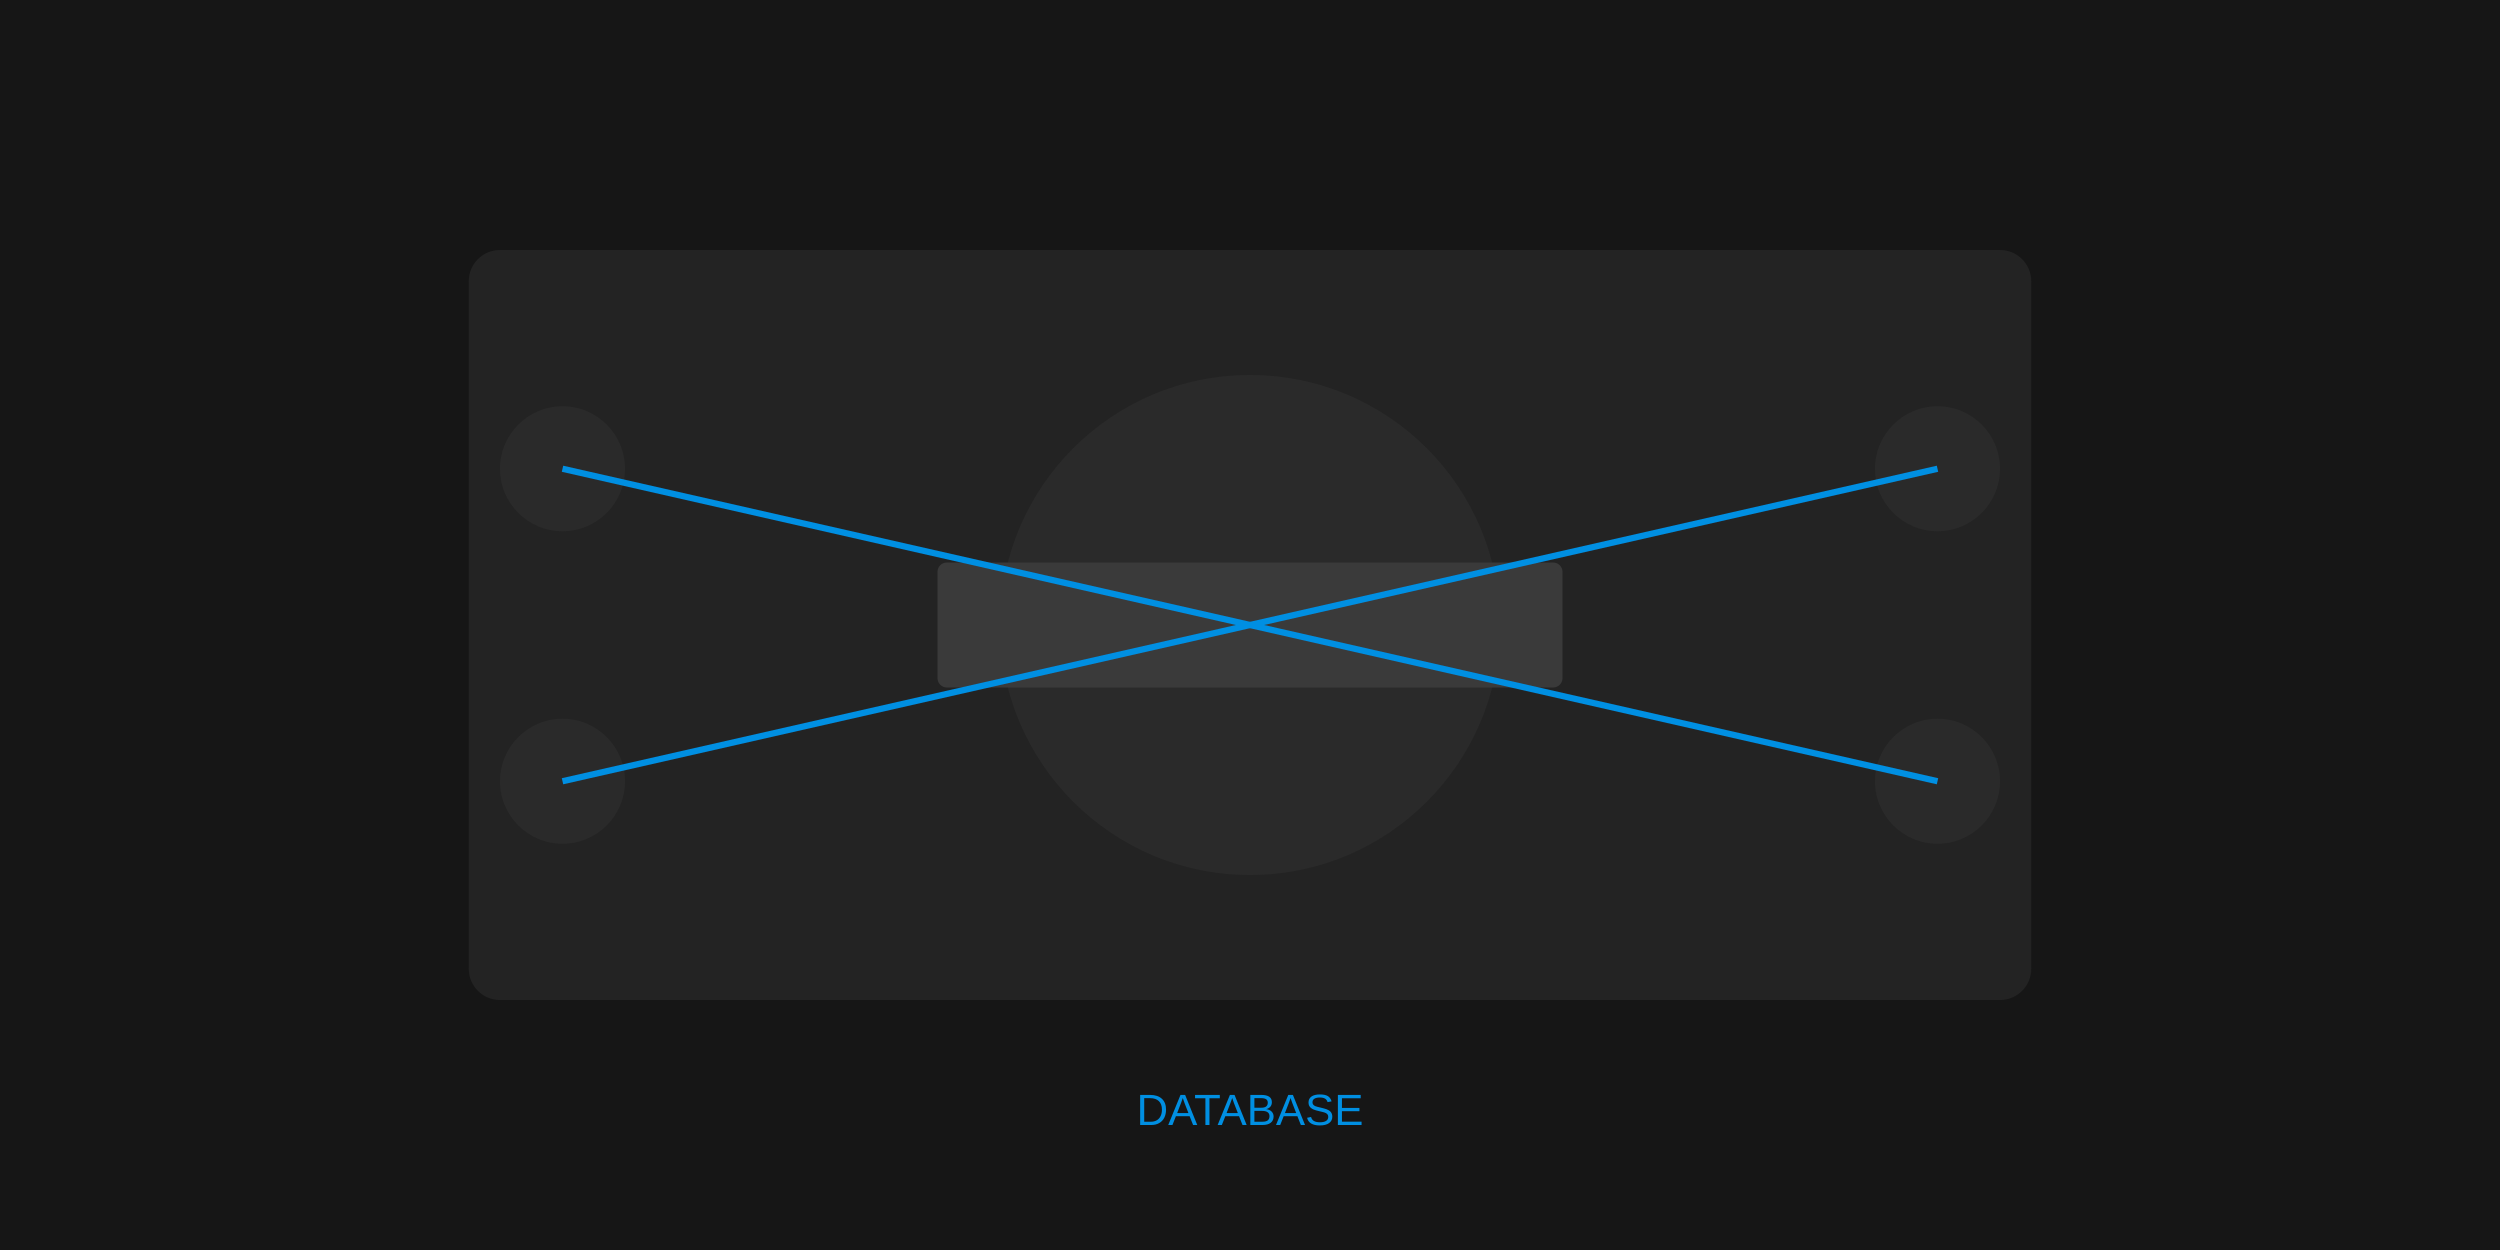
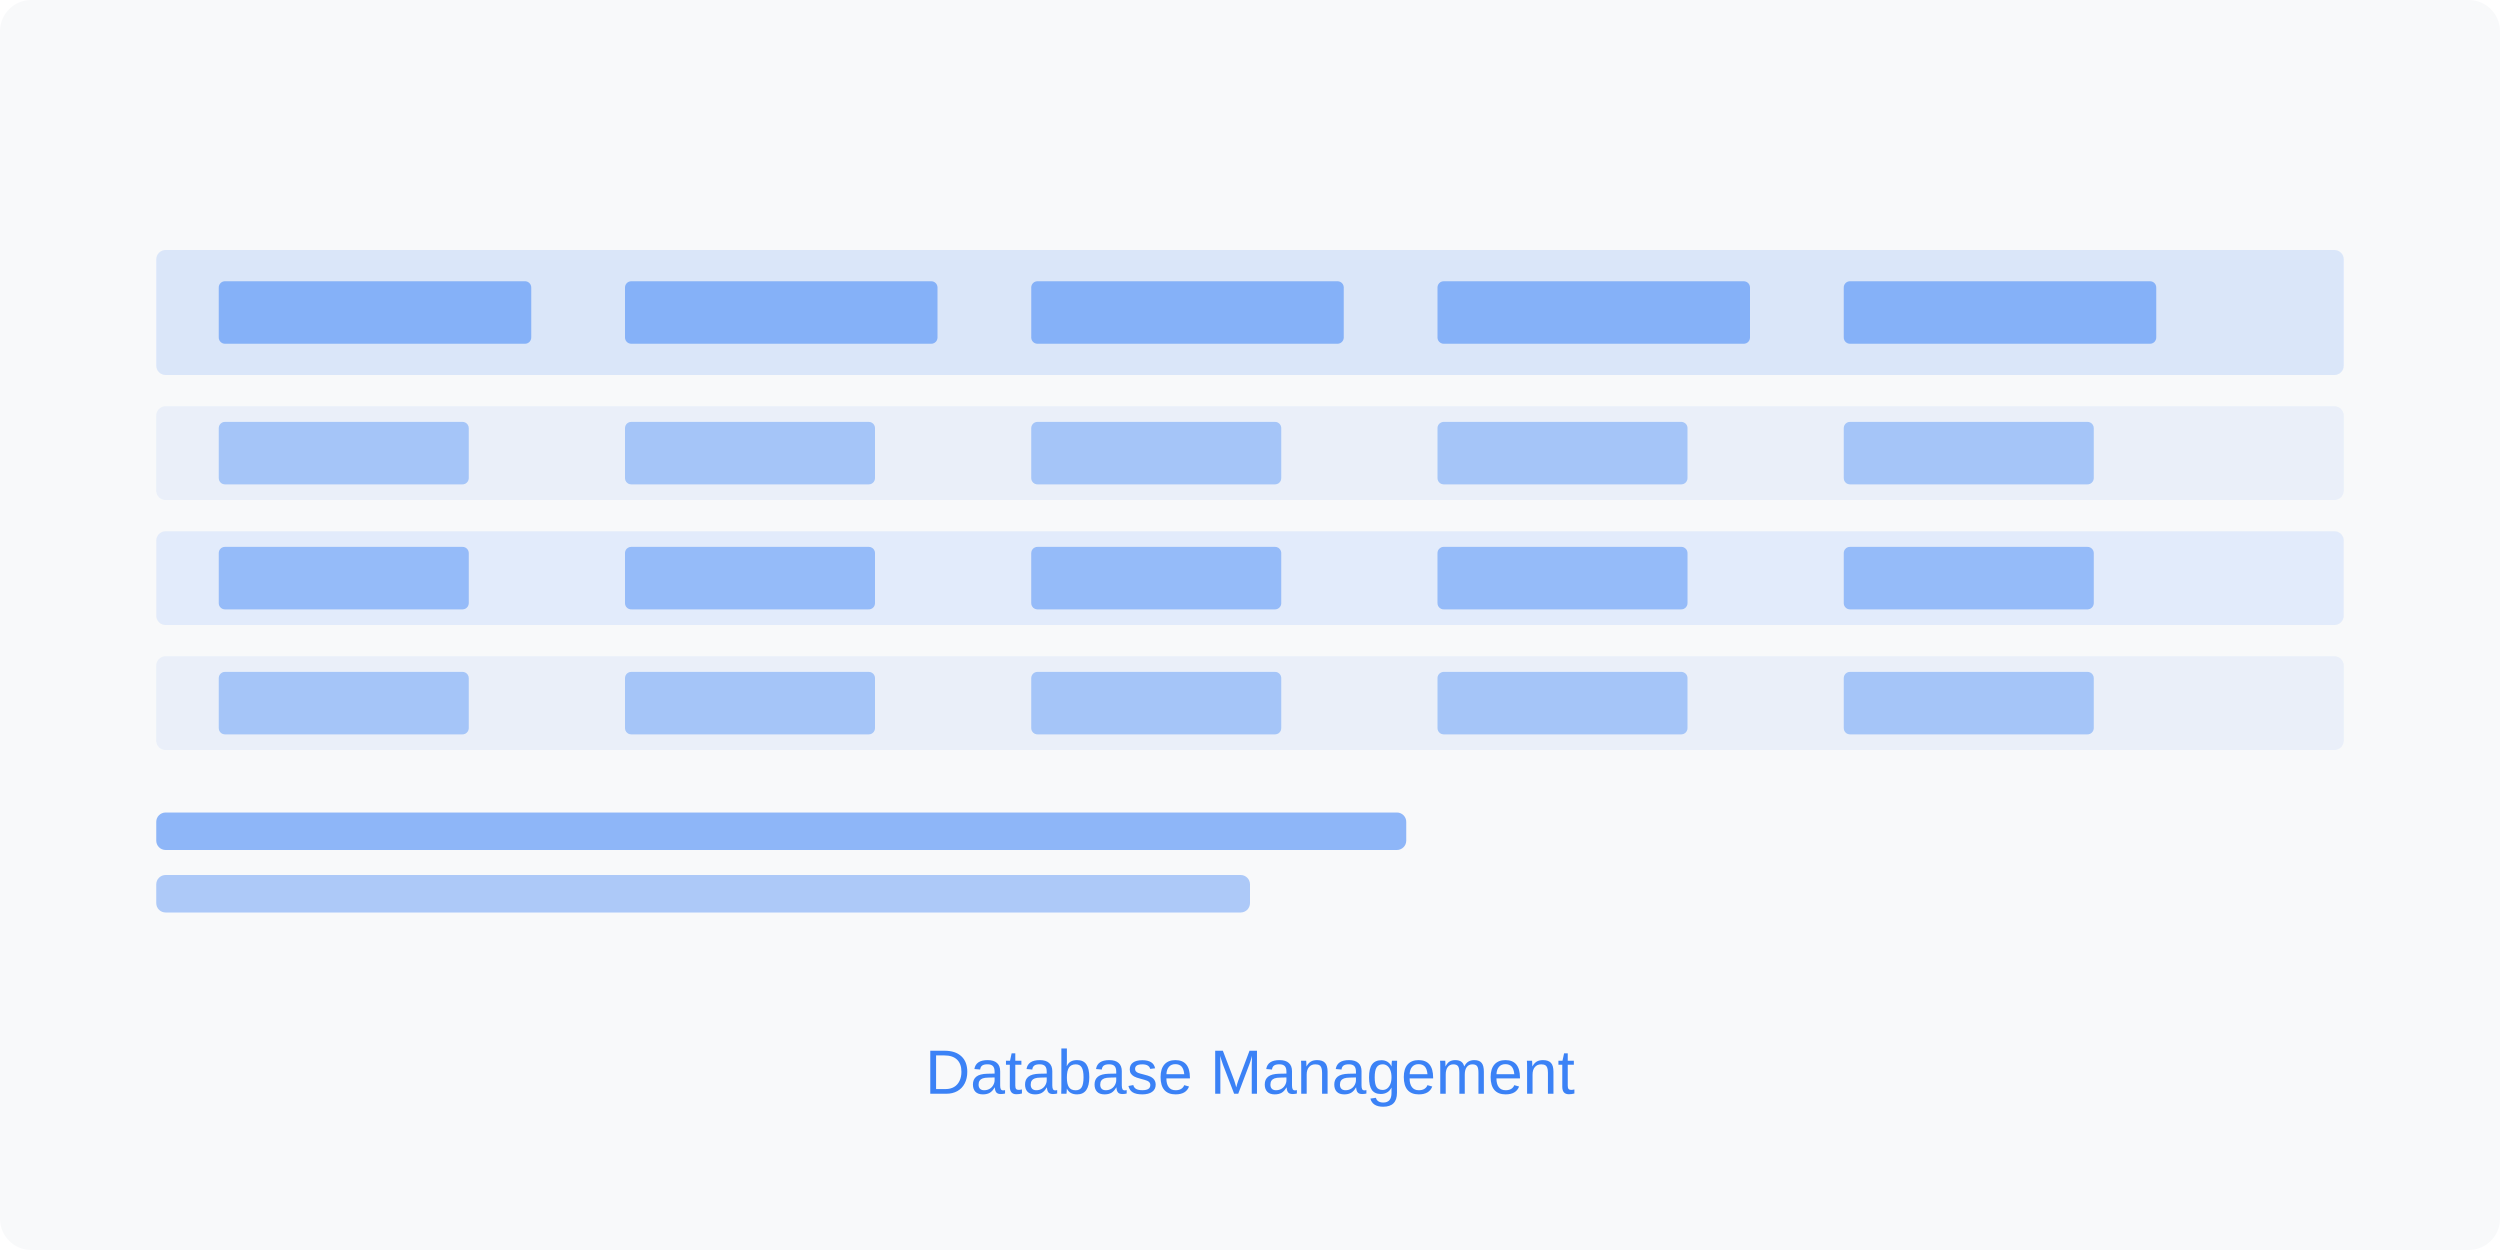
- <svg xmlns="http://www.w3.org/2000/svg" width="800" height="400" viewBox="0 0 800 400" fill="none">
-   <rect width="800" height="400" fill="#161616" />
-   <rect x="150" y="80" width="500" height="240" rx="10" fill="#232323" />
-   <circle cx="400" cy="200" r="80" fill="#2A2A2A" />
-   <rect x="300" y="180" width="200" height="40" rx="3" fill="#3A3A3A" />
-   <circle cx="180" cy="150" r="20" fill="#2A2A2A" />
-   <circle cx="620" cy="150" r="20" fill="#2A2A2A" />
-   <circle cx="180" cy="250" r="20" fill="#2A2A2A" />
-   <circle cx="620" cy="250" r="20" fill="#2A2A2A" />
-   <path d="M180 150 L400 200 L620 150" stroke="#008fe2" stroke-width="2" />
-   <path d="M180 250 L400 200 L620 250" stroke="#008fe2" stroke-width="2" />
-   <text x="400" y="360" font-family="Arial" font-size="14" text-anchor="middle" fill="#008fe2">DATABASE</text>
+ <svg xmlns="http://www.w3.org/2000/svg" width="800" height="400" viewBox="0 0 800 400">
+   <rect width="800" height="400" fill="#f8f9fa" rx="10" ry="10" />
+   <g fill="#3b82f6" opacity="0.8">
+     <rect x="50" y="80" width="700" height="40" rx="3" opacity="0.2" />
+     <rect x="70" y="90" width="100" height="20" rx="2" opacity="0.7" />
+     <rect x="200" y="90" width="100" height="20" rx="2" opacity="0.7" />
+     <rect x="330" y="90" width="100" height="20" rx="2" opacity="0.7" />
+     <rect x="460" y="90" width="100" height="20" rx="2" opacity="0.7" />
+     <rect x="590" y="90" width="100" height="20" rx="2" opacity="0.7" />
+     <rect x="50" y="130" width="700" height="30" rx="3" opacity="0.1" />
+     <rect x="70" y="135" width="80" height="20" rx="2" opacity="0.5" />
+     <rect x="200" y="135" width="80" height="20" rx="2" opacity="0.5" />
+     <rect x="330" y="135" width="80" height="20" rx="2" opacity="0.5" />
+     <rect x="460" y="135" width="80" height="20" rx="2" opacity="0.5" />
+     <rect x="590" y="135" width="80" height="20" rx="2" opacity="0.5" />
+     <rect x="50" y="170" width="700" height="30" rx="3" opacity="0.15" />
+     <rect x="70" y="175" width="80" height="20" rx="2" opacity="0.6" />
+     <rect x="200" y="175" width="80" height="20" rx="2" opacity="0.6" />
+     <rect x="330" y="175" width="80" height="20" rx="2" opacity="0.6" />
+     <rect x="460" y="175" width="80" height="20" rx="2" opacity="0.6" />
+     <rect x="590" y="175" width="80" height="20" rx="2" opacity="0.6" />
+     <rect x="50" y="210" width="700" height="30" rx="3" opacity="0.1" />
+     <rect x="70" y="215" width="80" height="20" rx="2" opacity="0.5" />
+     <rect x="200" y="215" width="80" height="20" rx="2" opacity="0.5" />
+     <rect x="330" y="215" width="80" height="20" rx="2" opacity="0.5" />
+     <rect x="460" y="215" width="80" height="20" rx="2" opacity="0.5" />
+     <rect x="590" y="215" width="80" height="20" rx="2" opacity="0.5" />
+     <rect x="50" y="260" width="400" height="12" rx="3" opacity="0.7" />
+     <rect x="50" y="280" width="350" height="12" rx="3" opacity="0.5" />
+   </g>
+   <text x="400" y="350" font-family="Arial, sans-serif" font-size="20" text-anchor="middle" fill="#3b82f6">
+     Database Management
+   </text>
</svg>
